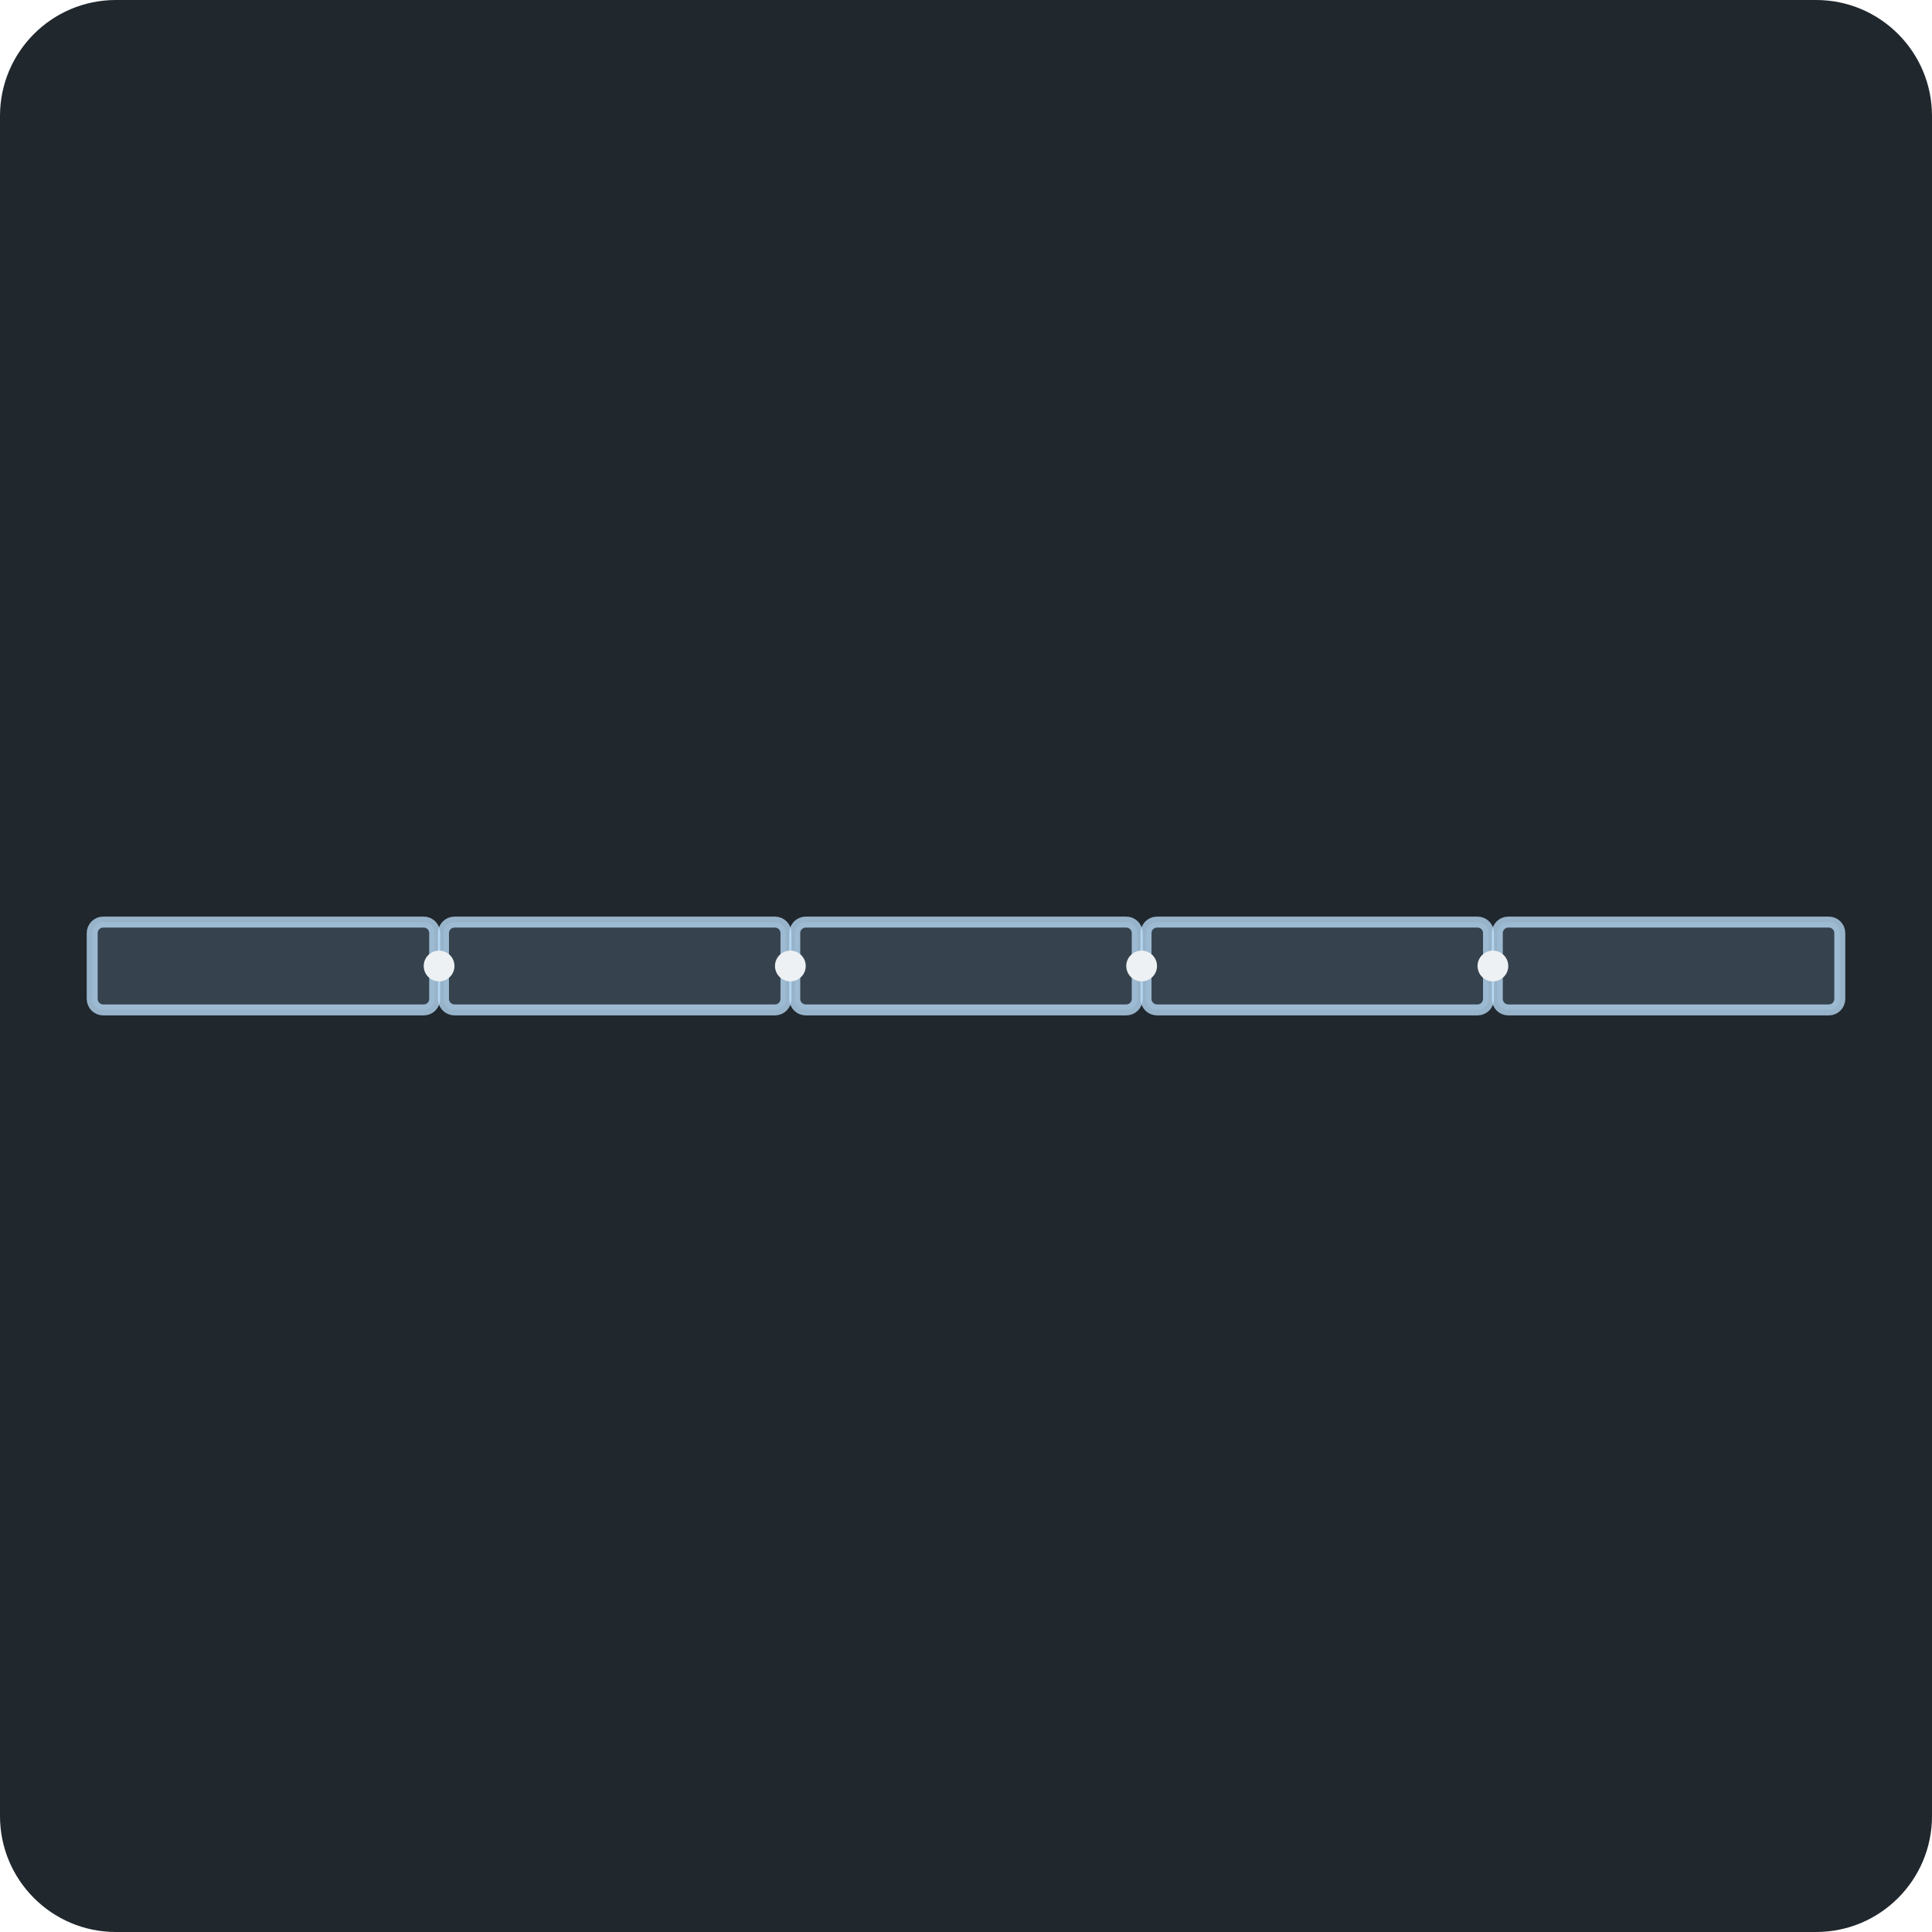
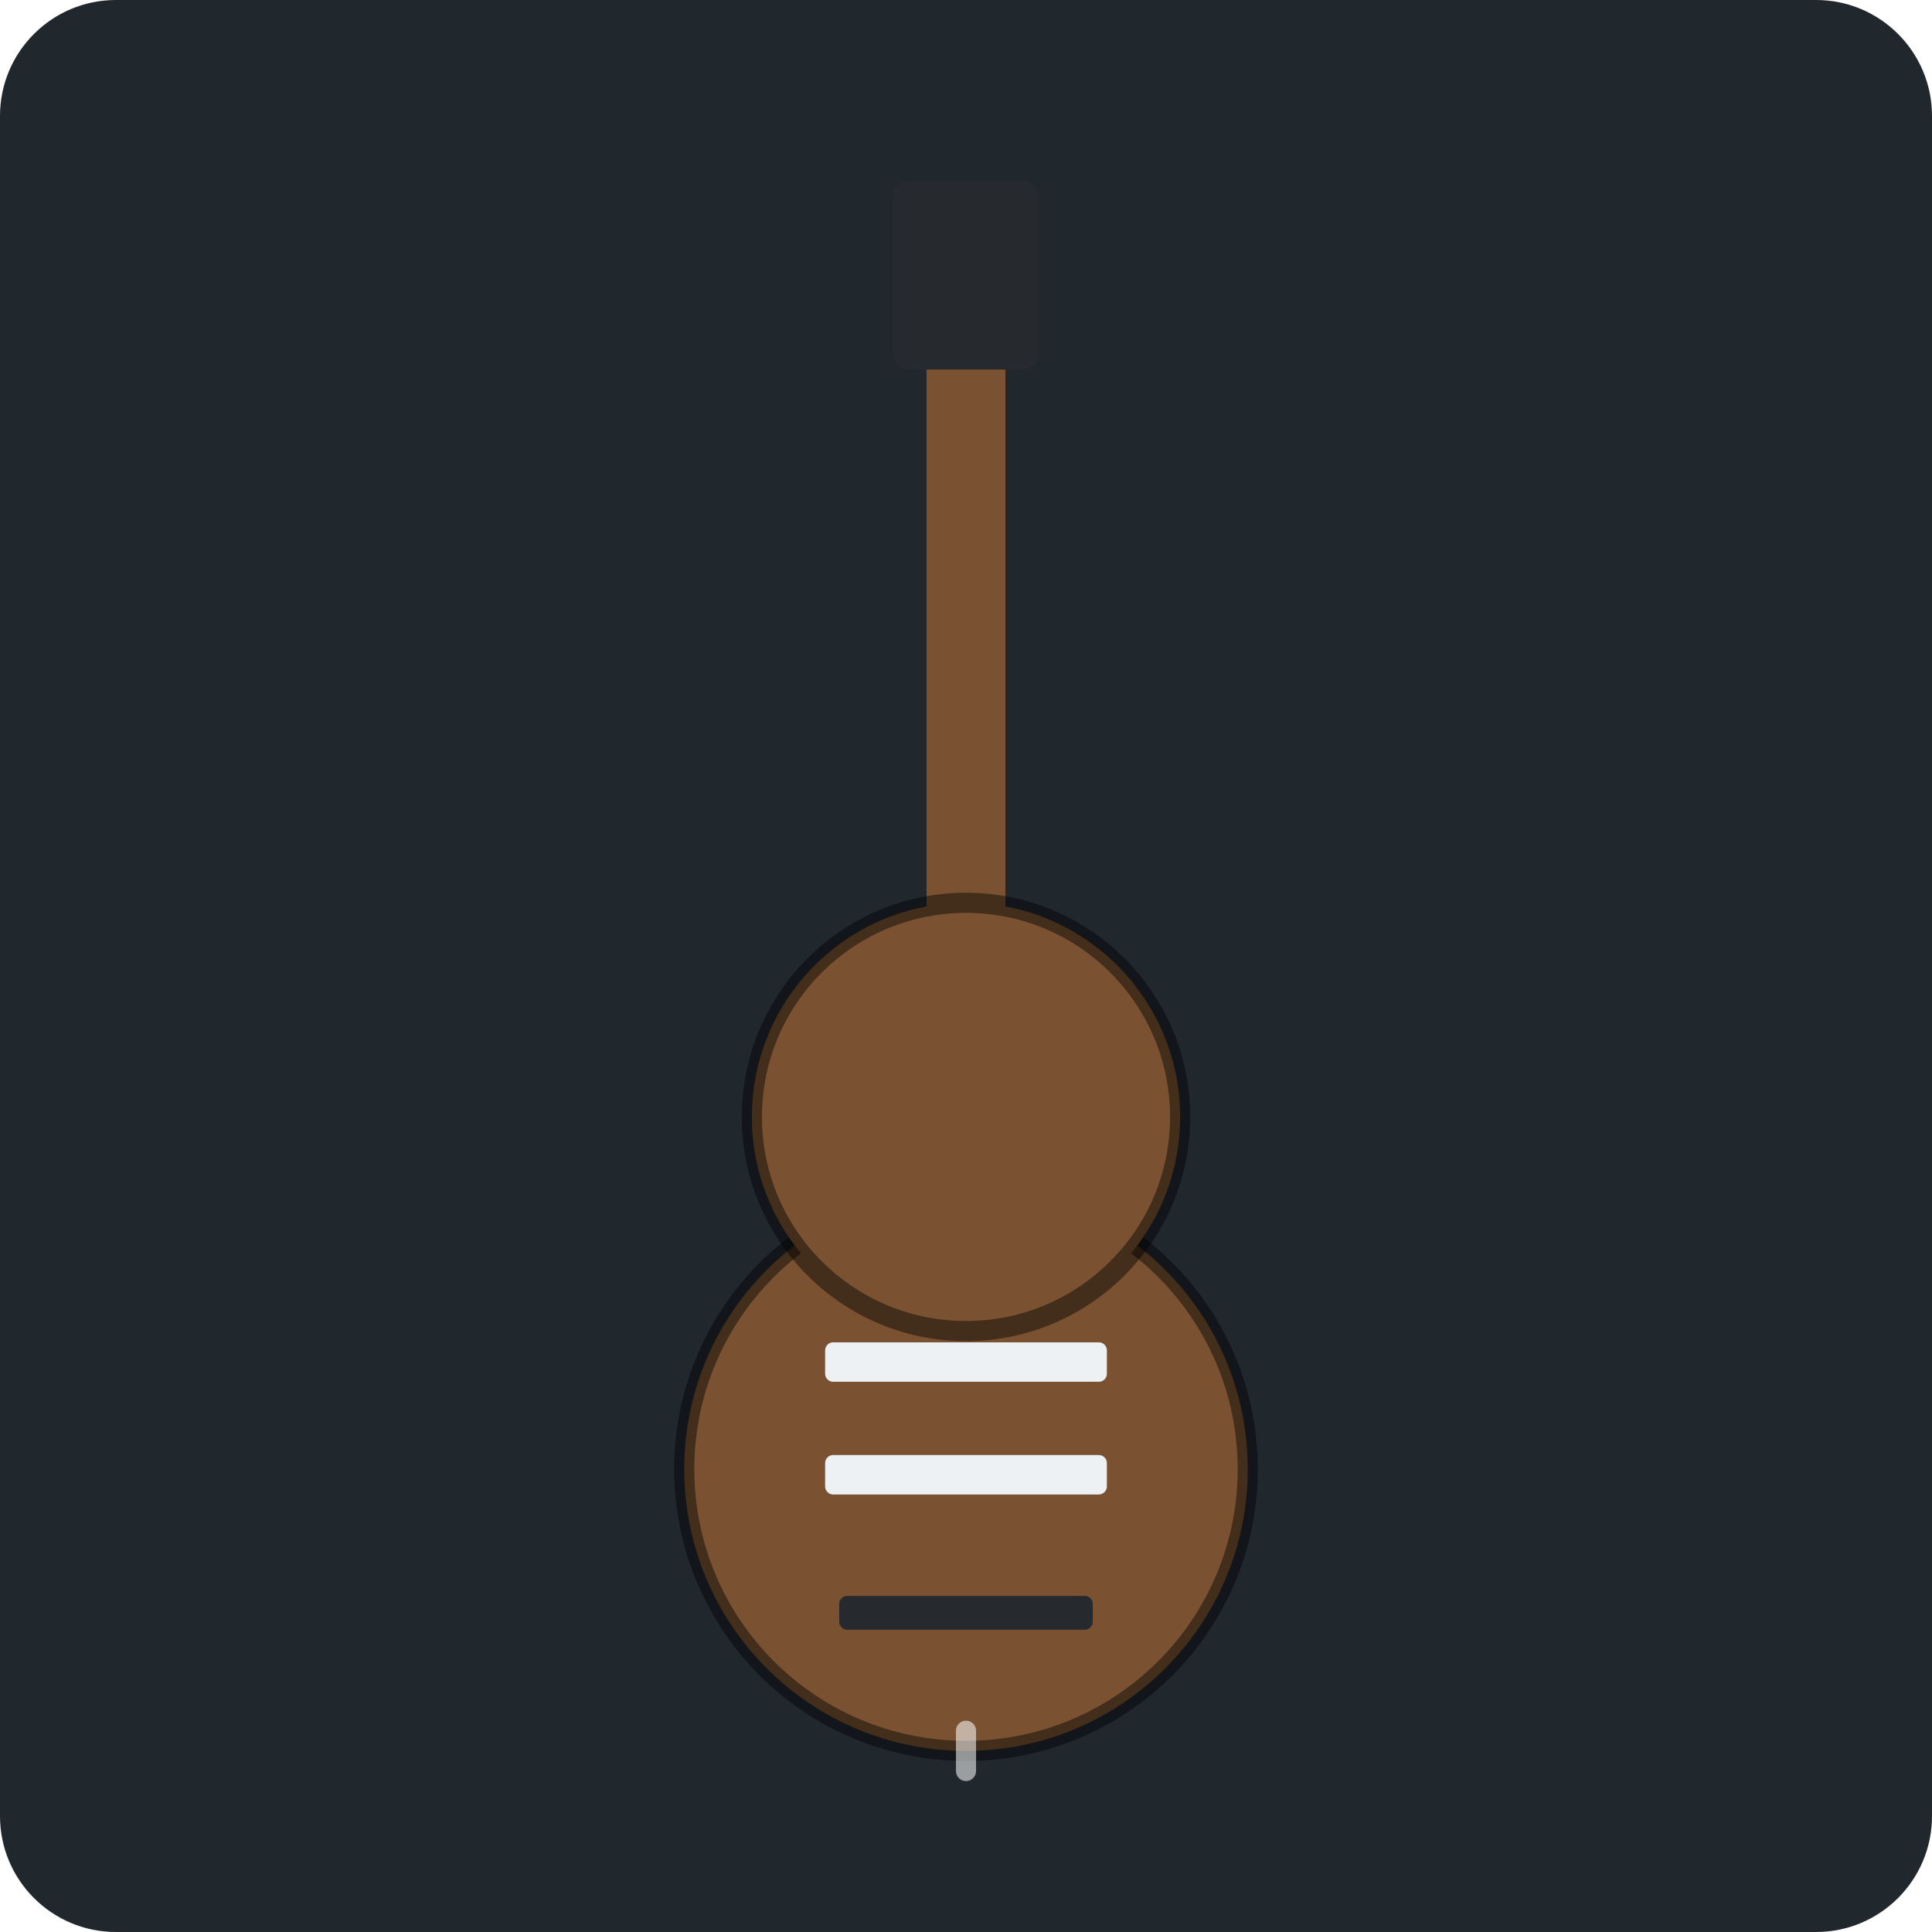
- <svg xmlns="http://www.w3.org/2000/svg" viewBox="-4.4 -4.4 8.8 8.8" width="422" height="422">
+ <svg xmlns="http://www.w3.org/2000/svg" viewBox="-2.4 -2.4 4.8 4.8" width="230" height="230">
  <style>.s-bg{opacity:.5}.s-line{fill:none;stroke:rgba(255,255,255,.55);stroke-width:.05;stroke-linecap:round;stroke-linejoin:round}.s-thin{fill:none;stroke:rgba(255,255,255,.32);stroke-width:.035;stroke-linecap:round}.s-boom{fill:none;stroke:#e8ecef;stroke-width:.06;stroke-linecap:round}.s-edge{stroke:rgba(0,0,0,.45);stroke-width:.05}.s-dark{fill:#14181c}.s-white{fill:#eef1f3}.s-head{fill:rgba(255,255,255,.13)}.s-glass{fill:#0c1a24;stroke:rgba(255,255,255,.35);stroke-width:.04}.s-grille{fill:#171c21;stroke:rgba(255,255,255,.22);stroke-width:.035}.s-metal{fill:rgba(222,184,86,.42);stroke:#e1bd5f;stroke-width:.045}.s-led{fill:#5be08f}.s-red{fill:#ff6b5e}.s-port{fill:#14181c;stroke:rgba(255,255,255,.6);stroke-width:.03}.s-acrylic{fill:rgba(170,215,255,.16);stroke:rgba(190,225,255,.75);stroke-width:.05}.s-beam{fill:rgba(255,214,110,.16)}.s-ped1{fill:#3fb6a8}.s-ped2{fill:#e2833a}.s-ped3{fill:#d8d24a}.s-ped4{fill:#8a73d6}.s-deck{fill:rgba(255,255,255,.05);stroke:rgba(255,255,255,.45);stroke-width:.07;stroke-dasharray:.3 .2}.s-wood{fill:#c08a4e}.s-wood2{fill:#7a5232}.s-red2{fill:#b5413a}.s-blk{fill:#26292d}.s-brass{fill:#d6b04a}.c-audio{fill:#2e6a99}.c-inst{fill:#6b51a3}.c-power{fill:#b85a22}.c-infra{fill:#44535e}.c-video{fill:#a3426b}</style>
-   <rect x="-4.4" y="-4.4" width="8.8" height="8.8" rx="0.528" fill="#20272d" />
-   <rect class="s-acrylic" x="-3.98" y="-0.2" width="1.56" height="0.4" rx="0.05" />
-   <rect class="s-acrylic" x="-2.38" y="-0.2" width="1.56" height="0.4" rx="0.05" />
-   <rect class="s-acrylic" x="-0.78" y="-0.2" width="1.56" height="0.4" rx="0.05" />
-   <rect class="s-acrylic" x="0.82" y="-0.2" width="1.56" height="0.4" rx="0.05" />
-   <rect class="s-acrylic" x="2.42" y="-0.2" width="1.56" height="0.4" rx="0.05" />
-   <circle class="s-white" cx="-2.4" cy="0" r="0.07" />
-   <circle class="s-white" cx="-0.8" cy="0" r="0.07" />
-   <circle class="s-white" cx="0.8" cy="0" r="0.07" />
-   <circle class="s-white" cx="2.4" cy="0" r="0.07" />
+   <rect x="-2.4" y="-2.4" width="4.8" height="4.8" rx="0.288" fill="#20272d" />
+   <rect class="s-wood2" x="-0.098" y="-1.56" width="0.196" height="1.935" rx="0.02" />
+   <rect class="s-blk" x="-0.182" y="-1.95" width="0.364" height="0.468" rx="0.04" />
+   <circle class="s-wood2 s-edge" cx="0" cy="1.25" r="0.7" />
+   <circle class="s-wood2 s-edge" cx="0" cy="0.375" r="0.532" />
+   <rect class="s-white" x="-0.35" y="0.935" width="0.7" height="0.098" rx="0.02" />
+   <rect class="s-white" x="-0.35" y="1.215" width="0.7" height="0.098" rx="0.02" />
+   <rect class="s-blk" x="-0.315" y="1.565" width="0.63" height="0.084" rx="0.02" />
+   <path class="s-line" d="M0 1.9L0 2" />
</svg>
